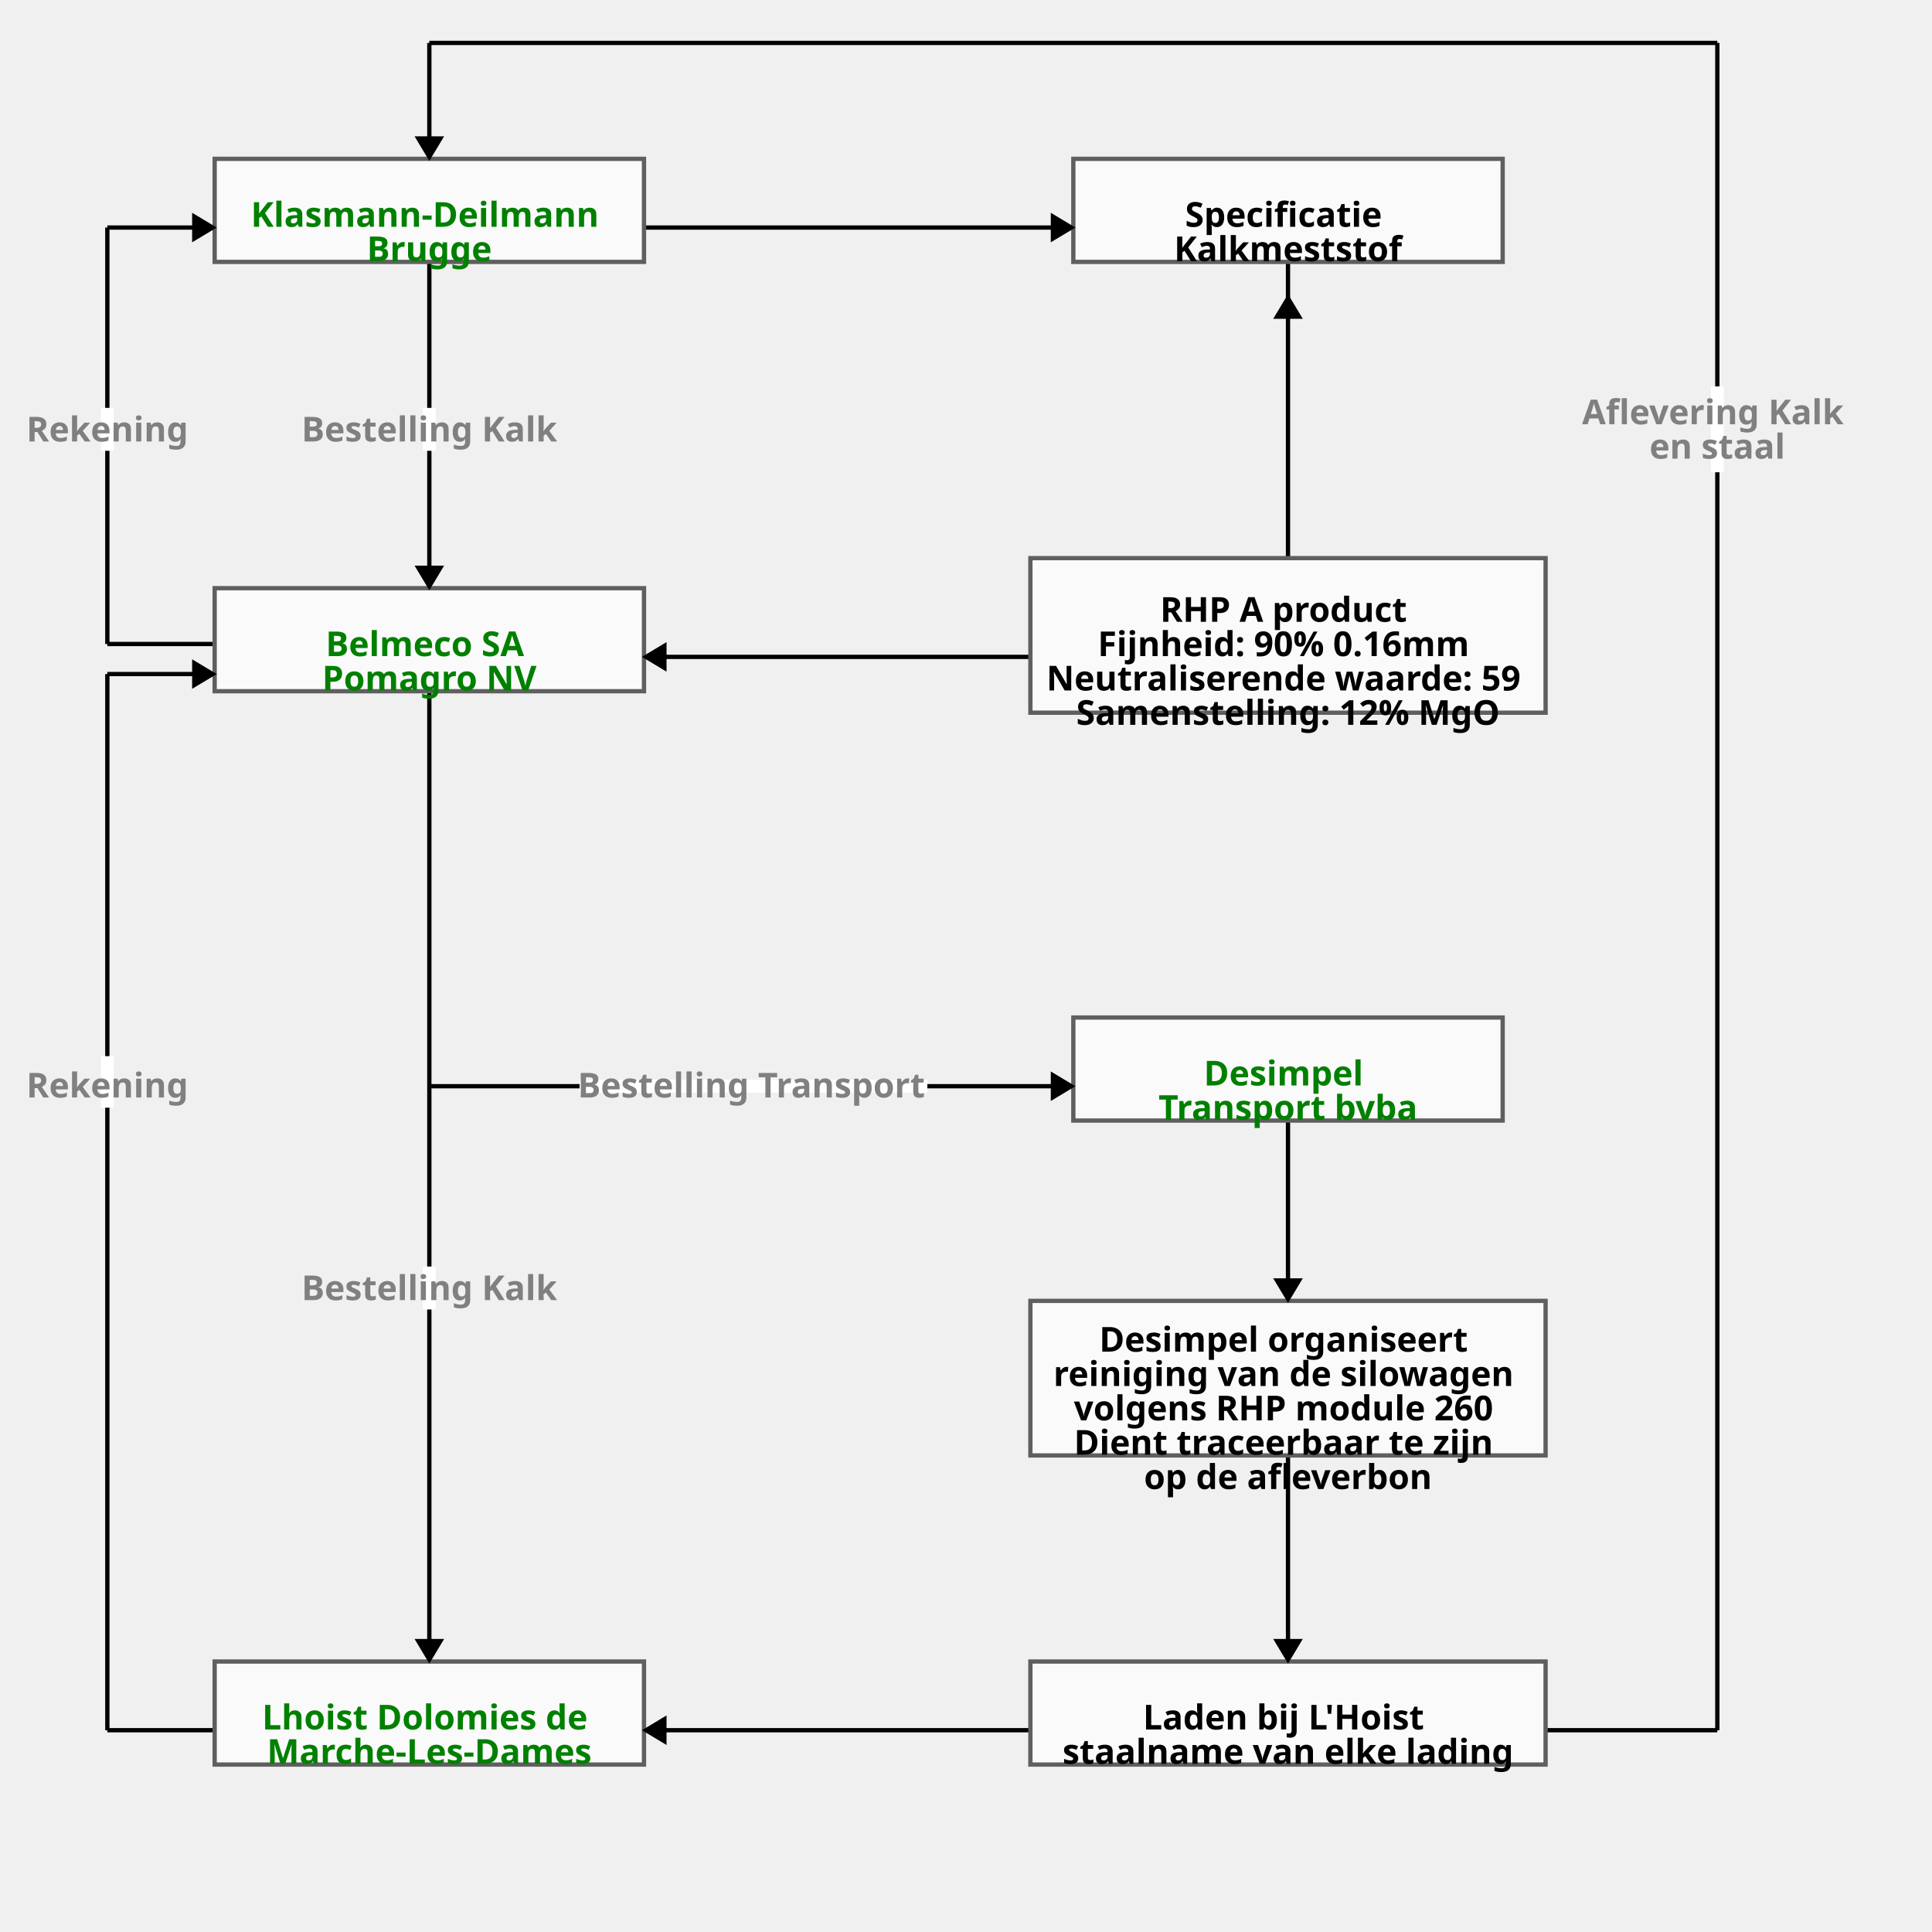
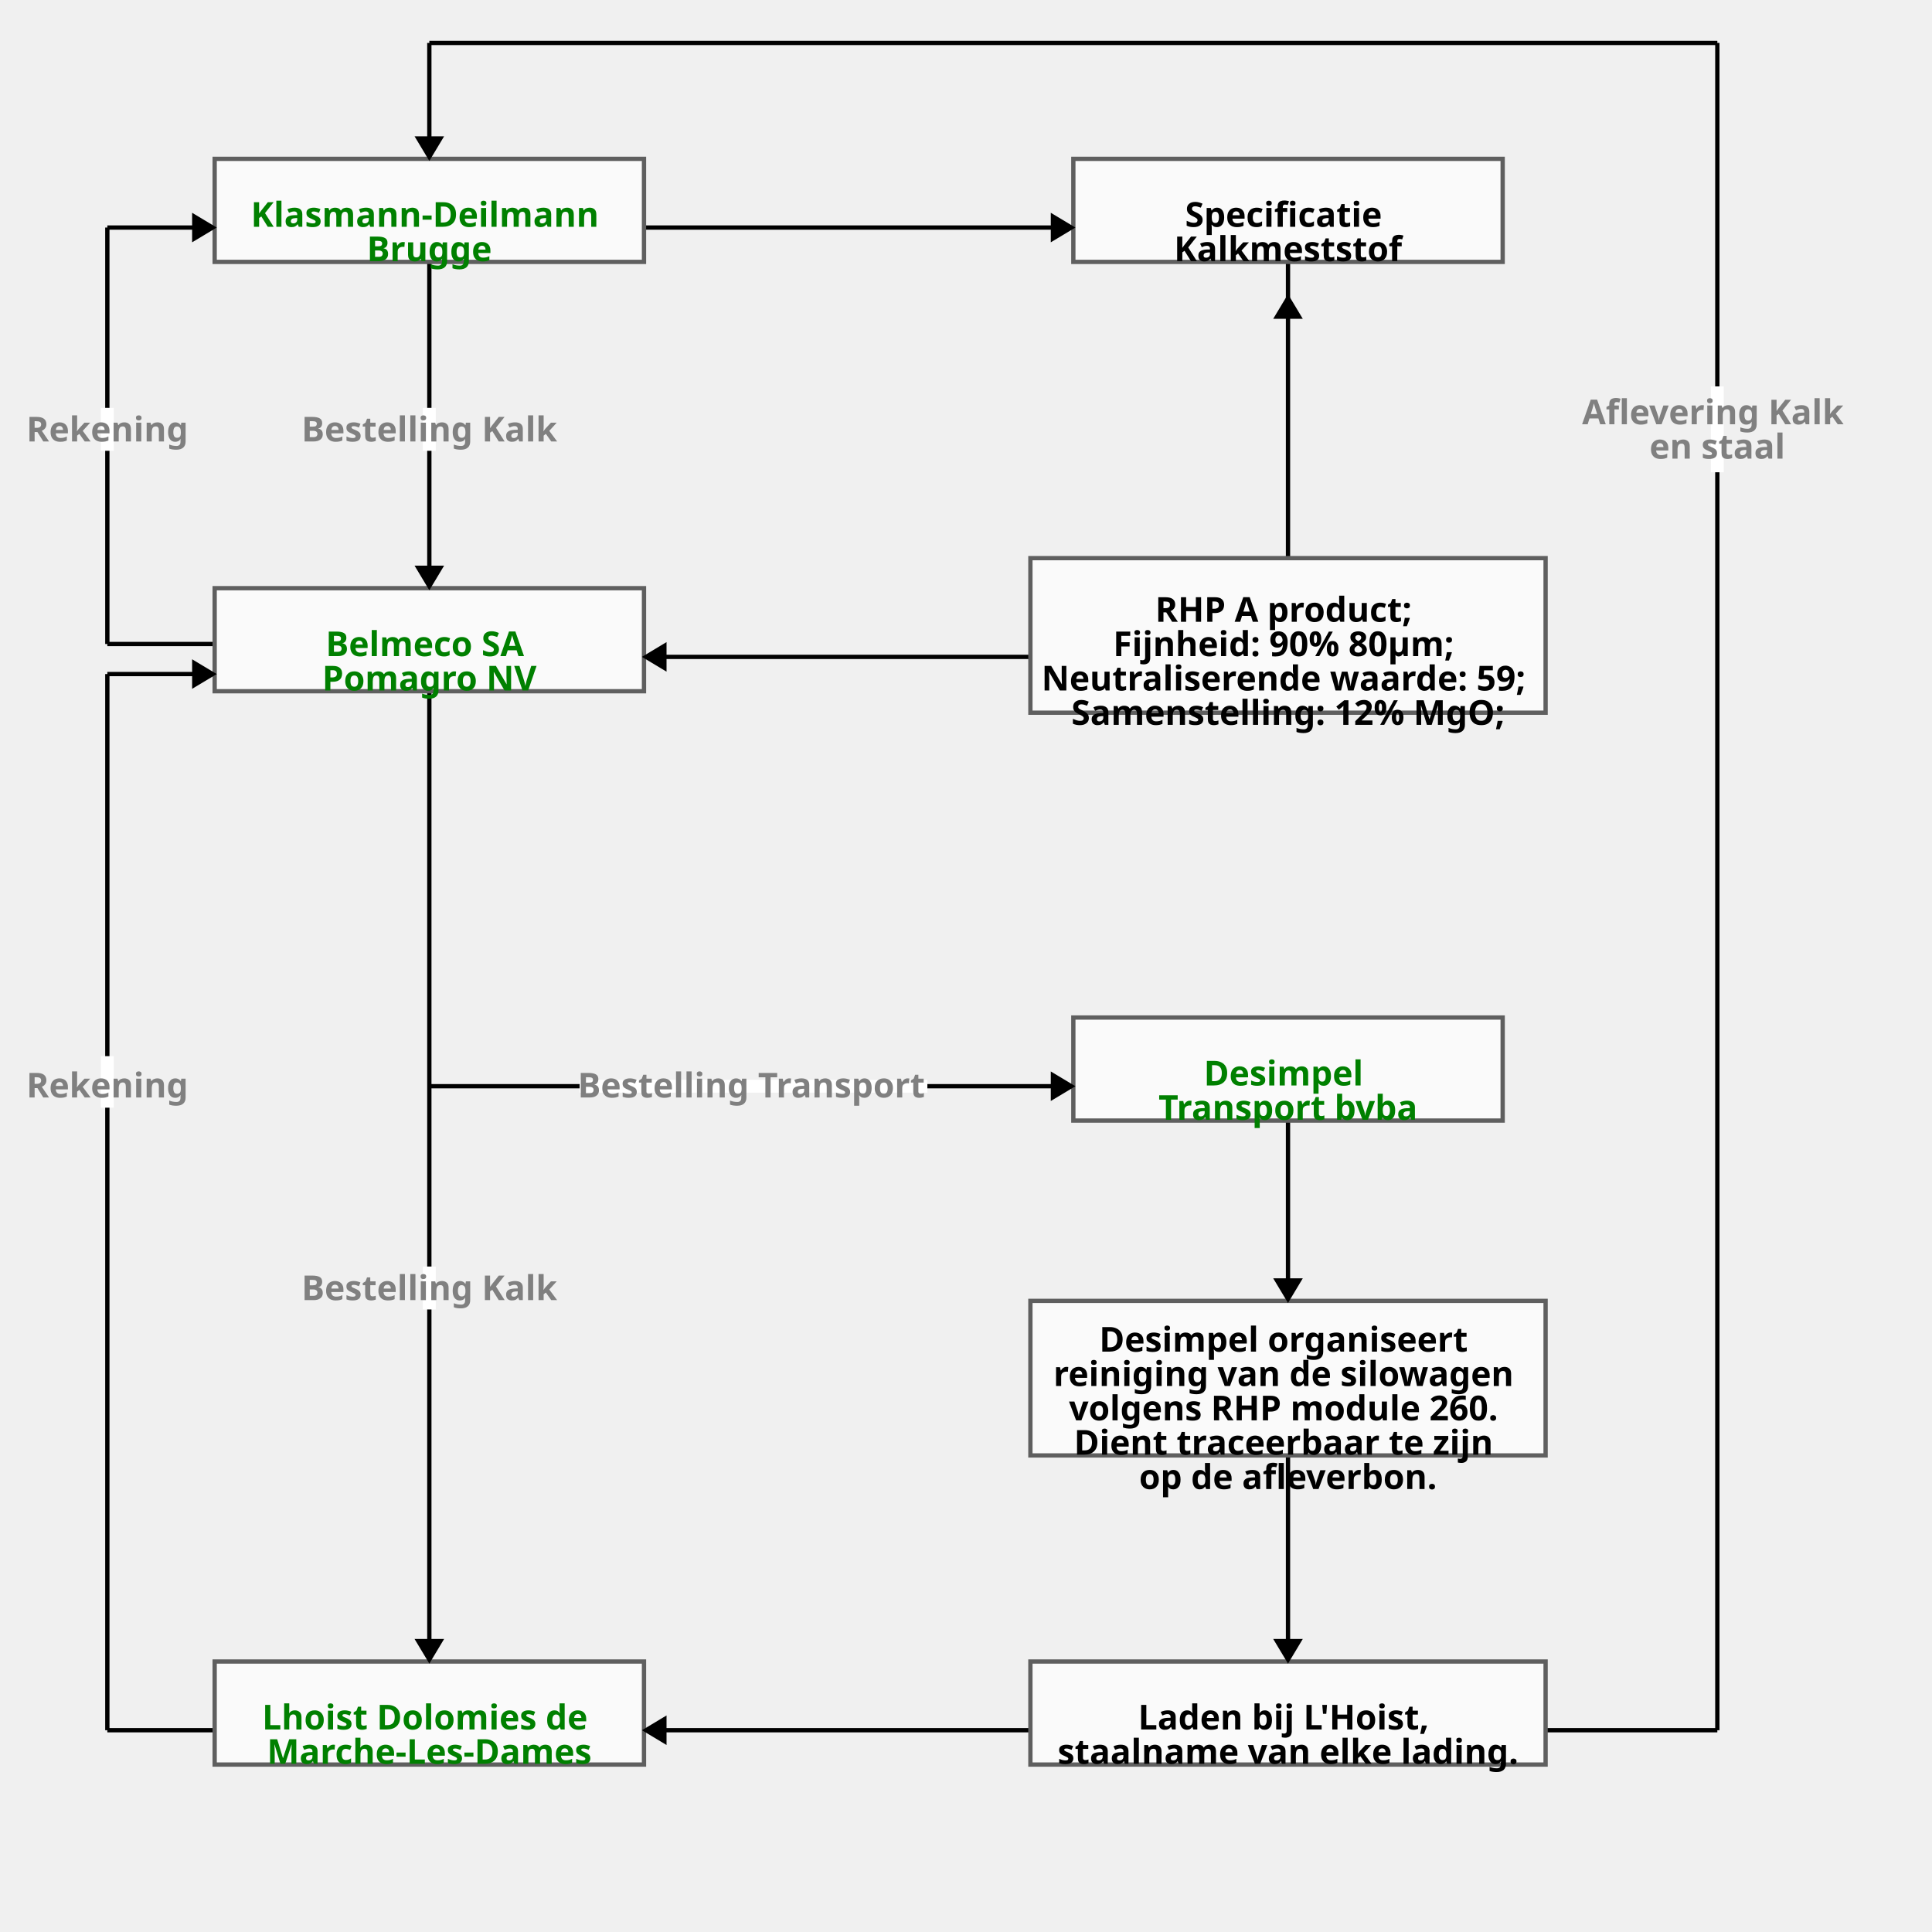
<svg xmlns="http://www.w3.org/2000/svg" width="450" height="450" viewBox="0 0 450 450">
  <style>
		.boxedText {
			font: bold 8px sans-serif;
			fill: black;
		}
		.boxedTextColored {
			font: bold 8px sans-serif;
			fill: green;
		}
		.lineText {
			font: bold 8px sans-serif;
			fill: grey;
		}
		.textBox {
			stroke: #5F5F5F;
			stroke-width: 1;
			fill: #fafafa;
		}
	</style>
  <line x1="25" x2="300" y1="53" y2="53" stroke="black" stroke-width="1" />
  <line x1="25" x2="100" y1="150" y2="150" stroke="black" stroke-width="1" />
  <line x1="25" x2="100" y1="157" y2="157" stroke="black" stroke-width="1" />
  <line x1="100" x2="300" y1="153" y2="153" stroke="black" stroke-width="1" />
  <line x1="100" x2="300" y1="253" y2="253" stroke="black" stroke-width="1" />
  <line x1="300" x2="300" y1="253" y2="403" stroke="black" stroke-width="1" />
  <line x1="300" x2="300" y1="50" y2="150" stroke="black" stroke-width="1" />
  <line x1="25" x2="25" y1="53" y2="150" stroke="black" stroke-width="1" />
  <line x1="25" x2="25" y1="157" y2="403" stroke="black" stroke-width="1" />
  <line x1="25" x2="400" y1="403" y2="403" stroke="black" stroke-width="1" />
  <line x1="400" x2="400" y1="10" y2="403" stroke="black" stroke-width="1" />
  <line x1="100" x2="400" y1="10" y2="10" stroke="black" stroke-width="1" />
  <line x1="100" x2="100" y1="10" y2="403" stroke="black" stroke-width="1" />
  <rect x="50" y="37" width="100" height="2em" class="textBox" />
  <rect x="250" y="37" width="100" height="2em" class="textBox" />
  <rect x="50" y="137" width="100" height="2em" class="textBox" />
  <rect x="240" y="130" width="120" height="3em" class="textBox" />
  <rect x="250" y="237" width="100" height="2em" class="textBox" />
  <rect x="240" y="303" width="120" height="3em" class="textBox" />
  <rect x="50" y="387" width="100" height="2em" class="textBox" />
  <rect x="240" y="387" width="120" height="2em" class="textBox" />
  <polygon points="100,37 97,32 103,32" fill="black" stroke="black" stroke-width="0.5" />
  <polygon points="100,137 97,132 103,132" fill="black" stroke="black" stroke-width="0.5" />
  <polygon points="100,387 97,382 103,382" fill="black" stroke="black" stroke-width="0.5" />
  <polygon points="300,303 297,298 303,298" fill="black" stroke="black" stroke-width="0.5" />
  <polygon points="300,387 297,382 303,382" fill="black" stroke="black" stroke-width="0.5" />
  <polygon points="50,53 45,50 45,56" fill="black" stroke="black" stroke-width="0.5" />
  <polygon points="250,53 245,50 245,56" fill="black" stroke="black" stroke-width="0.5" />
  <polygon points="50,157 45,154 45,160" fill="black" stroke="black" stroke-width="0.5" />
  <polygon points="250,253 245,250 245,256" fill="black" stroke="black" stroke-width="0.5" />
  <polygon points="300,69 297,74 303,74" fill="black" stroke="black" stroke-width="0.5" />
  <polygon points="150,153 155,150 155,156" fill="black" stroke="black" stroke-width="0.5" />
  <polygon points="150,403 155,400 155,406" fill="black" stroke="black" stroke-width="0.5" />
  <text y="50" class="boxedTextColored" dominant-baseline="middle" text-anchor="middle">
    <tspan x="100" dy="0em">Klasmann-Deilmann</tspan>
    <tspan x="100" dy="1em">Brugge</tspan>
  </text>
  <text y="50" class="boxedText" dominant-baseline="middle" text-anchor="middle">
    <tspan x="300" dy="0em">Specificatie</tspan>
    <tspan x="300" dy="1em">Kalkmeststof</tspan>
  </text>
  <text y="150" class="boxedTextColored" dominant-baseline="middle" text-anchor="middle">
    <tspan x="100" dy="0em">Belmeco SA</tspan>
    <tspan x="100" dy="1em">Pomagro NV</tspan>
  </text>
  <text y="150" class="boxedText" dominant-baseline="middle" text-anchor="middle">
-     <tspan x="300" dy="-1em">RHP A product</tspan>
-     <tspan x="300" dy="1em">Fijnheid: 90% 0.16mm</tspan>
-     <tspan x="300" dy="1em">Neutraliserende waarde: 59</tspan>
-     <tspan x="300" dy="1em">Samenstelling: 12% MgO</tspan>
+     <tspan x="300" dy="-1em">RHP A product;</tspan>
+     <tspan x="300" dy="1em">Fijnheid: 90% 80µm;</tspan>
+     <tspan x="300" dy="1em">Neutraliserende waarde: 59;</tspan>
+     <tspan x="300" dy="1em">Samenstelling: 12% MgO;</tspan>
  </text>
  <text y="250" class="boxedTextColored" dominant-baseline="middle" text-anchor="middle">
    <tspan x="300" dy="0em">Desimpel</tspan>
    <tspan x="300" dy="1em">Transport bvba</tspan>
  </text>
  <text y="300" class="boxedText" dominant-baseline="middle" text-anchor="middle">
    <tspan x="300" dy="1.5em">Desimpel organiseert</tspan>
    <tspan x="300" dy="1em">reiniging van de silowagen</tspan>
-     <tspan x="300" dy="1em">volgens RHP module 260</tspan>
+     <tspan x="300" dy="1em">volgens RHP module 260.</tspan>
    <tspan x="300" dy="1em">Dient traceerbaar te zijn</tspan>
-     <tspan x="300" dy="1em">op de afleverbon</tspan>
+     <tspan x="300" dy="1em">op de afleverbon.</tspan>
  </text>
  <text y="400" class="boxedText" dominant-baseline="middle" text-anchor="middle">
-     <tspan x="300" dy="0em">Laden bij L'Hoist</tspan>
-     <tspan x="300" dy="1em">staalname van elke lading</tspan>
+     <tspan x="300" dy="0em">Laden bij L'Hoist,</tspan>
+     <tspan x="300" dy="1em">staalname van elke lading.</tspan>
  </text>
  <text y="400" class="boxedTextColored" dominant-baseline="middle" text-anchor="middle">
    <tspan x="100" dy="0em">Lhoist Dolomies de</tspan>
    <tspan x="100" dy="1em">Marche-Les-Dames</tspan>
  </text>
  <line x1="25" x2="25" y1="95" y2="105" stroke="white" stroke-width="3" />
  <line x1="100" x2="100" y1="95" y2="105" stroke="white" stroke-width="3" />
  <line x1="400" x2="400" y1="90" y2="110" stroke="white" stroke-width="3" />
  <line x1="25" x2="25" y1="246" y2="258" stroke="white" stroke-width="3" />
  <line x1="135" x2="216" y1="253" y2="253" stroke="white" stroke-width="3" />
  <line x1="100" x2="100" y1="295" y2="305" stroke="white" stroke-width="3" />
  <text y="100" class="lineText" dominant-baseline="middle" text-anchor="middle">
    <tspan x="25" dy="0em">Rekening</tspan>
  </text>
  <text y="100" class="lineText" dominant-baseline="middle" text-anchor="middle">
    <tspan x="100" dy="0em">Bestelling Kalk</tspan>
  </text>
  <text y="100" class="lineText" dominant-baseline="middle" text-anchor="middle">
    <tspan x="400" dy="-0.5em">Aflevering Kalk</tspan>
    <tspan x="400" dy="1em">en staal</tspan>
  </text>
  <text y="250" class="lineText" dominant-baseline="middle" text-anchor="middle">
    <tspan x="25" dy="0.35em">Rekening</tspan>
  </text>
  <text y="250" class="lineText" dominant-baseline="middle" text-anchor="middle">
    <tspan x="175" dy="0.35em">Bestelling Transport</tspan>
  </text>
  <text y="300" class="lineText" dominant-baseline="middle" text-anchor="middle">
    <tspan x="100" dy="0em">Bestelling Kalk</tspan>
  </text>
</svg>
